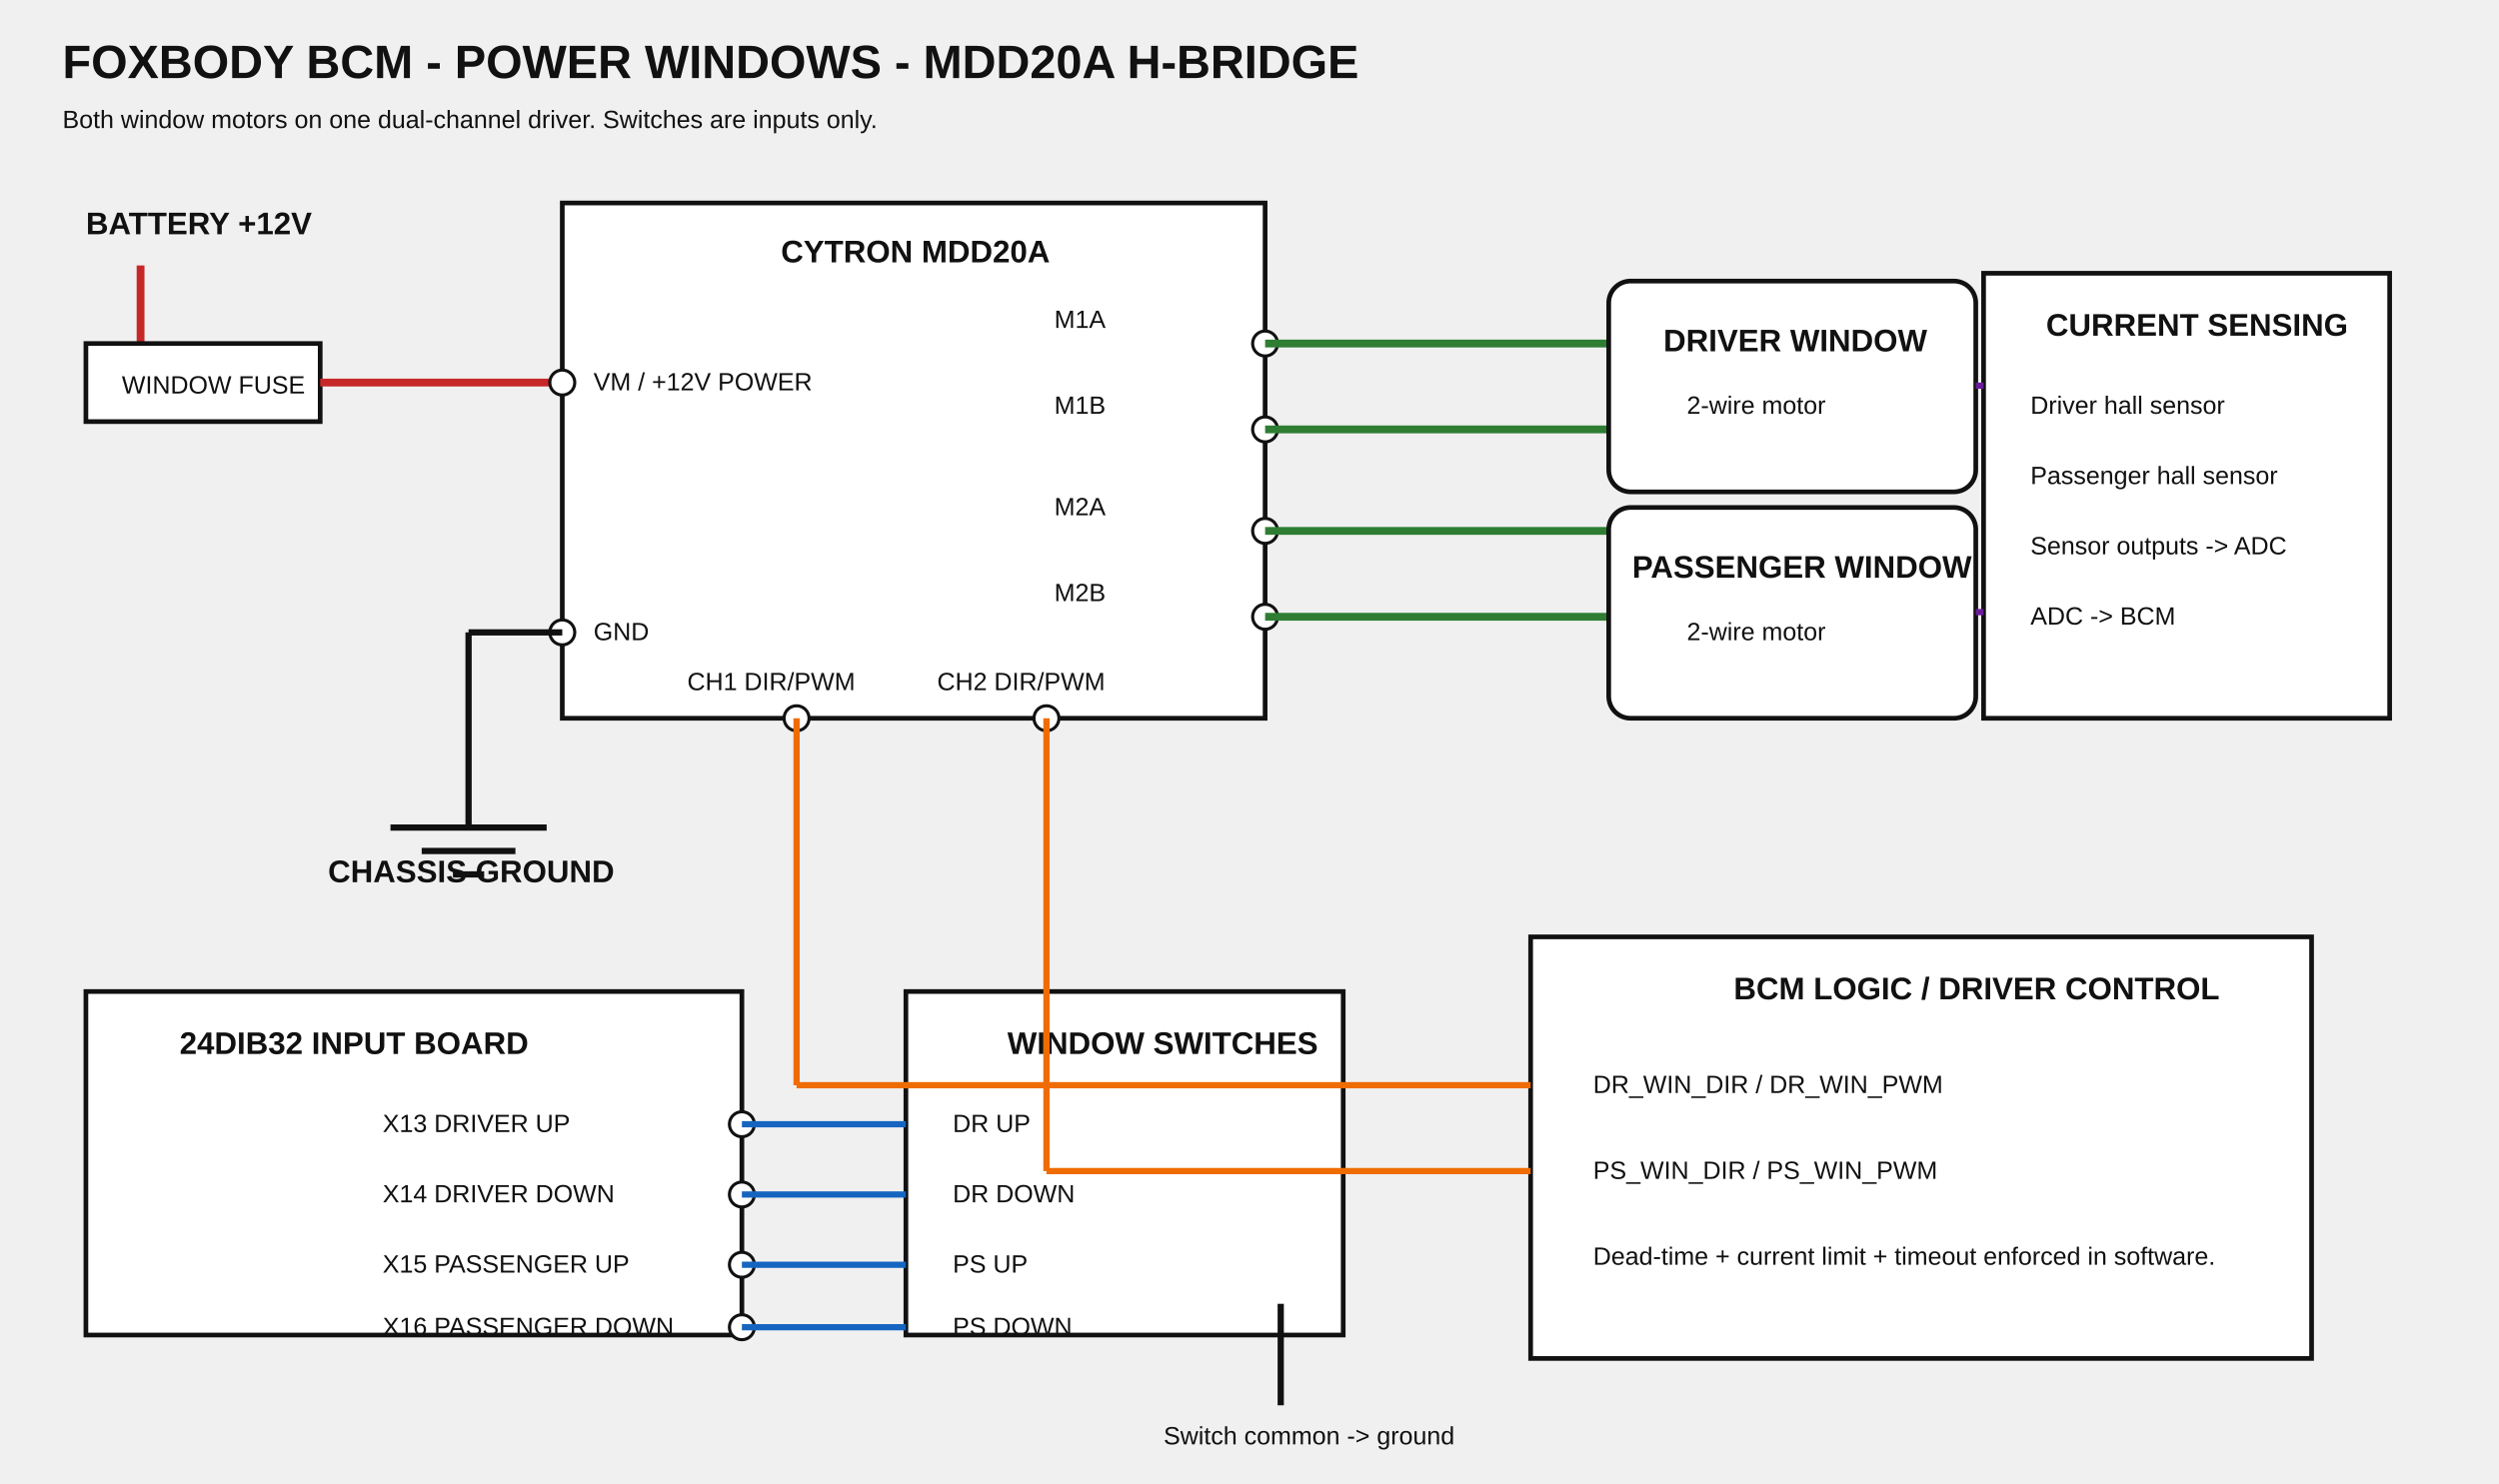
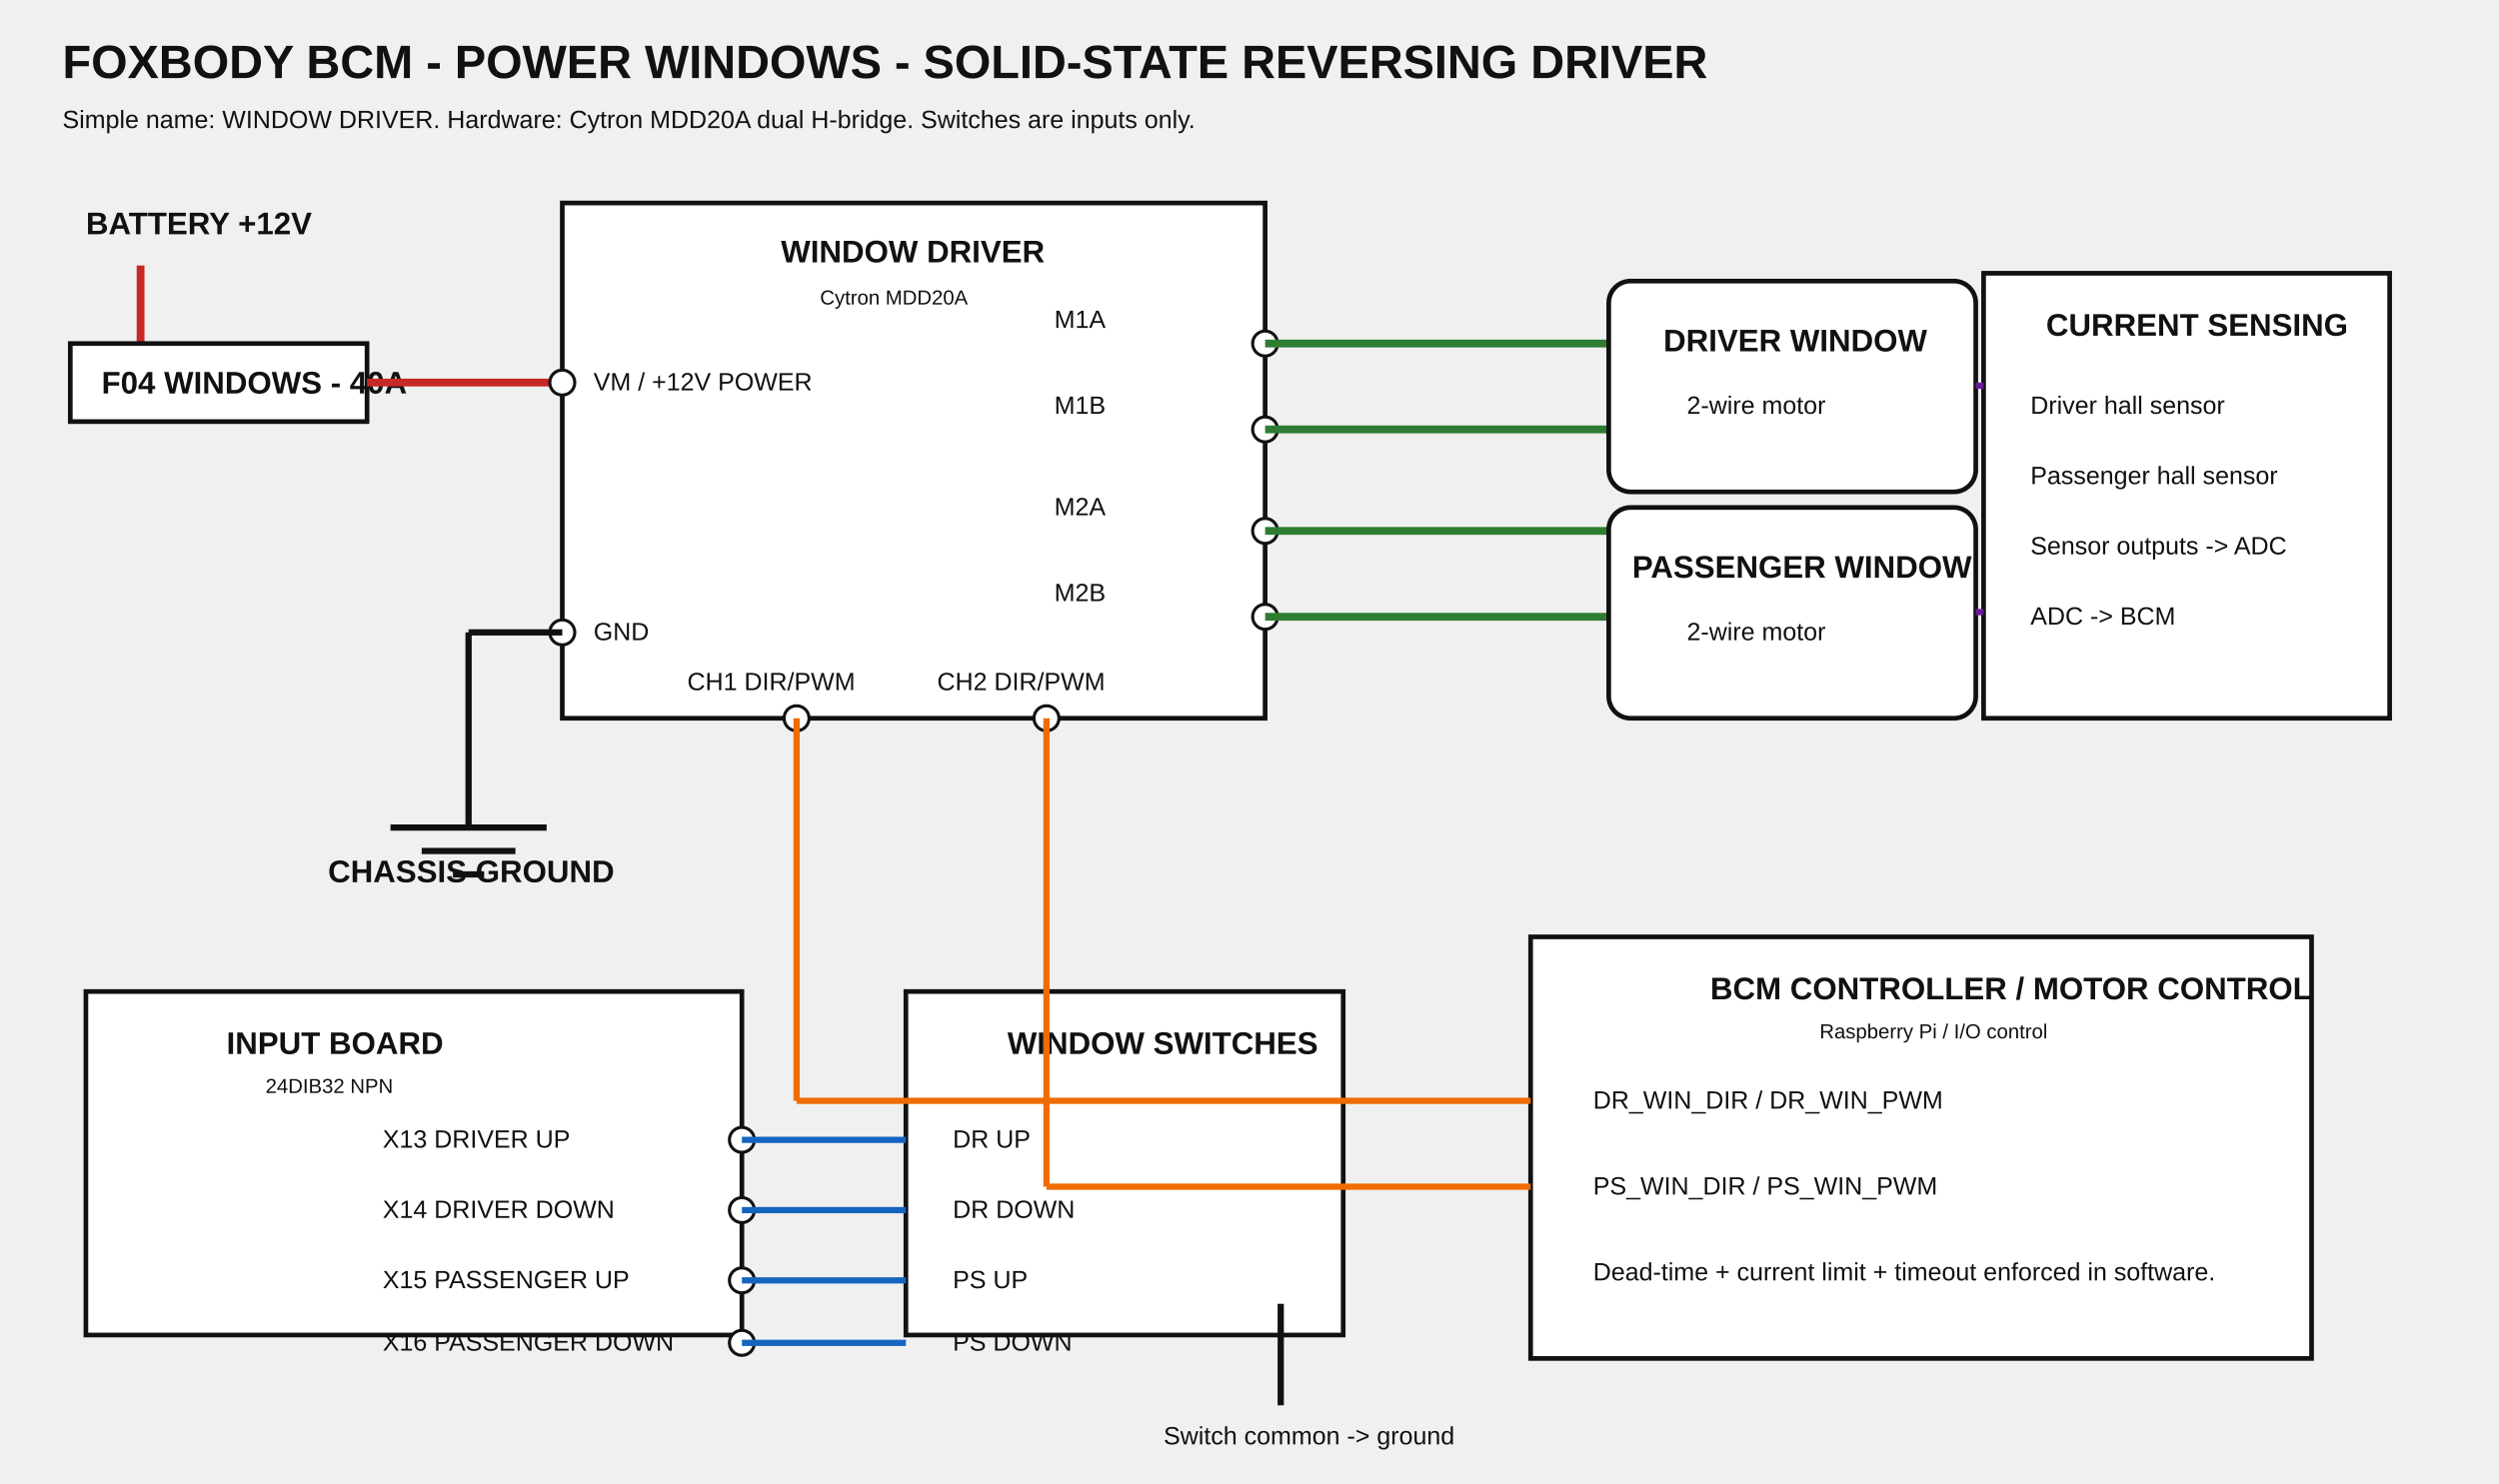
<svg xmlns="http://www.w3.org/2000/svg" width="1600" height="950" viewBox="0 0 1600 950">
  <style>
- text{font-family:Arial,sans-serif;fill:#111}.t{font-size:30px;font-weight:700}.h{font-size:20px;font-weight:700}.s{font-size:16px}.p{stroke:#c62828;stroke-width:5;fill:none}.g{stroke:#111;stroke-width:4;fill:none}.sig{stroke:#1565c0;stroke-width:4;fill:none}.ctl{stroke:#ef6c00;stroke-width:4;fill:none}.mot{stroke:#2e7d32;stroke-width:5;fill:none}.ana{stroke:#6a1b9a;stroke-width:4;fill:none}.box{fill:#fff;stroke:#111;stroke-width:3}.term{fill:#fff;stroke:#111;stroke-width:2}
+ text{font-family:Arial,sans-serif;fill:#111}.t{font-size:30px;font-weight:700}.h{font-size:20px;font-weight:700}.s{font-size:16px}.xs{font-size:13px}.p{stroke:#c62828;stroke-width:5;fill:none}.g{stroke:#111;stroke-width:4;fill:none}.sig{stroke:#1565c0;stroke-width:4;fill:none}.ctl{stroke:#ef6c00;stroke-width:4;fill:none}.mot{stroke:#2e7d32;stroke-width:5;fill:none}.ana{stroke:#6a1b9a;stroke-width:4;fill:none}.box{fill:#fff;stroke:#111;stroke-width:3}.term{fill:#fff;stroke:#111;stroke-width:2}
</style>
-   <text x="40" y="50" class="t">FOXBODY BCM - POWER WINDOWS - MDD20A H-BRIDGE</text>
-   <text x="40" y="82" class="s">Both window motors on one dual-channel driver. Switches are inputs only.</text>
+   <text x="40" y="50" class="t">FOXBODY BCM - POWER WINDOWS - SOLID-STATE REVERSING DRIVER</text>
+   <text x="40" y="82" class="s">Simple name: WINDOW DRIVER. Hardware: Cytron MDD20A dual H-bridge. Switches are inputs only.</text>
  <text x="55" y="150" class="h">BATTERY +12V</text>
  <line x1="90" y1="170" x2="90" y2="220" class="p" />
-   <rect x="55" y="220" width="150" height="50" class="box" />
-   <text x="78" y="252" class="s">WINDOW FUSE</text>
-   <line x1="205" y1="245" x2="360" y2="245" class="p" />
+   <rect x="45" y="220" width="190" height="50" class="box" />
+   <text x="65" y="252" class="h">F04 WINDOWS - 40A</text>
+   <line x1="235" y1="245" x2="360" y2="245" class="p" />
  <rect x="360" y="130" width="450" height="330" class="box" />
-   <text x="500" y="168" class="h">CYTRON MDD20A</text>
+   <text x="500" y="168" class="h">WINDOW DRIVER</text>
+   <text x="525" y="195" class="xs">Cytron MDD20A</text>
  <circle cx="360" cy="245" r="8" class="term" />
  <text x="380" y="250" class="s">VM / +12V POWER</text>
  <circle cx="360" cy="405" r="8" class="term" />
  <text x="380" y="410" class="s">GND</text>
  <circle cx="810" cy="220" r="8" class="term" />
  <text x="675" y="210" class="s">M1A</text>
  <circle cx="810" cy="275" r="8" class="term" />
  <text x="675" y="265" class="s">M1B</text>
  <circle cx="810" cy="340" r="8" class="term" />
  <text x="675" y="330" class="s">M2A</text>
  <circle cx="810" cy="395" r="8" class="term" />
  <text x="675" y="385" class="s">M2B</text>
  <circle cx="510" cy="460" r="8" class="term" />
  <text x="440" y="442" class="s">CH1 DIR/PWM</text>
  <circle cx="670" cy="460" r="8" class="term" />
  <text x="600" y="442" class="s">CH2 DIR/PWM</text>
  <line x1="810" y1="220" x2="1030" y2="220" class="mot" />
  <line x1="810" y1="275" x2="1030" y2="275" class="mot" />
  <rect x="1030" y="180" width="235" height="135" rx="14" class="box" />
  <text x="1065" y="225" class="h">DRIVER WINDOW</text>
  <text x="1080" y="265" class="s">2-wire motor</text>
  <line x1="810" y1="340" x2="1030" y2="340" class="mot" />
  <line x1="810" y1="395" x2="1030" y2="395" class="mot" />
  <rect x="1030" y="325" width="235" height="135" rx="14" class="box" />
  <text x="1045" y="370" class="h">PASSENGER WINDOW</text>
  <text x="1080" y="410" class="s">2-wire motor</text>
  <line x1="360" y1="405" x2="300" y2="405" class="g" />
  <line x1="300" y1="405" x2="300" y2="530" class="g" />
  <text x="210" y="565" class="h">CHASSIS GROUND</text>
  <line x1="250" y1="530" x2="350" y2="530" class="g" />
  <line x1="270" y1="545" x2="330" y2="545" class="g" />
  <line x1="290" y1="560" x2="310" y2="560" class="g" />
  <rect x="55" y="635" width="420" height="220" class="box" />
-   <text x="115" y="675" class="h">24DIB32 INPUT BOARD</text>
-   <circle cx="475" cy="720" r="8" class="term" />
-   <text x="245" y="725" class="s">X13 DRIVER UP</text>
-   <circle cx="475" cy="765" r="8" class="term" />
-   <text x="245" y="770" class="s">X14 DRIVER DOWN</text>
-   <circle cx="475" cy="810" r="8" class="term" />
-   <text x="245" y="815" class="s">X15 PASSENGER UP</text>
-   <circle cx="475" cy="850" r="8" class="term" />
-   <text x="245" y="855" class="s">X16 PASSENGER DOWN</text>
+   <text x="145" y="675" class="h">INPUT BOARD</text>
+   <text x="170" y="700" class="xs">24DIB32 NPN</text>
+   <circle cx="475" cy="730" r="8" class="term" />
+   <text x="245" y="735" class="s">X13 DRIVER UP</text>
+   <circle cx="475" cy="775" r="8" class="term" />
+   <text x="245" y="780" class="s">X14 DRIVER DOWN</text>
+   <circle cx="475" cy="820" r="8" class="term" />
+   <text x="245" y="825" class="s">X15 PASSENGER UP</text>
+   <circle cx="475" cy="860" r="8" class="term" />
+   <text x="245" y="865" class="s">X16 PASSENGER DOWN</text>
  <rect x="580" y="635" width="280" height="220" class="box" />
  <text x="645" y="675" class="h">WINDOW SWITCHES</text>
-   <text x="610" y="725" class="s">DR UP</text>
-   <text x="610" y="770" class="s">DR DOWN</text>
-   <text x="610" y="815" class="s">PS UP</text>
-   <text x="610" y="855" class="s">PS DOWN</text>
-   <line x1="580" y1="720" x2="475" y2="720" class="sig" />
-   <line x1="580" y1="765" x2="475" y2="765" class="sig" />
-   <line x1="580" y1="810" x2="475" y2="810" class="sig" />
-   <line x1="580" y1="850" x2="475" y2="850" class="sig" />
+   <text x="610" y="735" class="s">DR UP</text>
+   <text x="610" y="780" class="s">DR DOWN</text>
+   <text x="610" y="825" class="s">PS UP</text>
+   <text x="610" y="865" class="s">PS DOWN</text>
+   <line x1="580" y1="730" x2="475" y2="730" class="sig" />
+   <line x1="580" y1="775" x2="475" y2="775" class="sig" />
+   <line x1="580" y1="820" x2="475" y2="820" class="sig" />
+   <line x1="580" y1="860" x2="475" y2="860" class="sig" />
  <line x1="820" y1="835" x2="820" y2="900" class="g" />
  <text x="745" y="925" class="s">Switch common -&gt; ground</text>
  <rect x="980" y="600" width="500" height="270" class="box" />
-   <text x="1110" y="640" class="h">BCM LOGIC / DRIVER CONTROL</text>
-   <text x="1020" y="700" class="s">DR_WIN_DIR / DR_WIN_PWM</text>
-   <text x="1020" y="755" class="s">PS_WIN_DIR / PS_WIN_PWM</text>
-   <line x1="980" y1="695" x2="510" y2="695" class="ctl" />
-   <line x1="510" y1="695" x2="510" y2="460" class="ctl" />
-   <line x1="980" y1="750" x2="670" y2="750" class="ctl" />
-   <line x1="670" y1="750" x2="670" y2="460" class="ctl" />
-   <text x="1020" y="810" class="s">Dead-time + current limit + timeout enforced in software.</text>
+   <text x="1095" y="640" class="h">BCM CONTROLLER / MOTOR CONTROL</text>
+   <text x="1165" y="665" class="xs">Raspberry Pi / I/O control</text>
+   <text x="1020" y="710" class="s">DR_WIN_DIR / DR_WIN_PWM</text>
+   <text x="1020" y="765" class="s">PS_WIN_DIR / PS_WIN_PWM</text>
+   <line x1="980" y1="705" x2="510" y2="705" class="ctl" />
+   <line x1="510" y1="705" x2="510" y2="460" class="ctl" />
+   <line x1="980" y1="760" x2="670" y2="760" class="ctl" />
+   <line x1="670" y1="760" x2="670" y2="460" class="ctl" />
+   <text x="1020" y="820" class="s">Dead-time + current limit + timeout enforced in software.</text>
  <rect x="1270" y="175" width="260" height="285" class="box" />
  <text x="1310" y="215" class="h">CURRENT SENSING</text>
  <text x="1300" y="265" class="s">Driver hall sensor</text>
  <text x="1300" y="310" class="s">Passenger hall sensor</text>
  <text x="1300" y="355" class="s">Sensor outputs -&gt; ADC</text>
  <text x="1300" y="400" class="s">ADC -&gt; BCM</text>
  <line x1="1265" y1="247" x2="1270" y2="247" class="ana" />
  <line x1="1265" y1="392" x2="1270" y2="392" class="ana" />
</svg>
